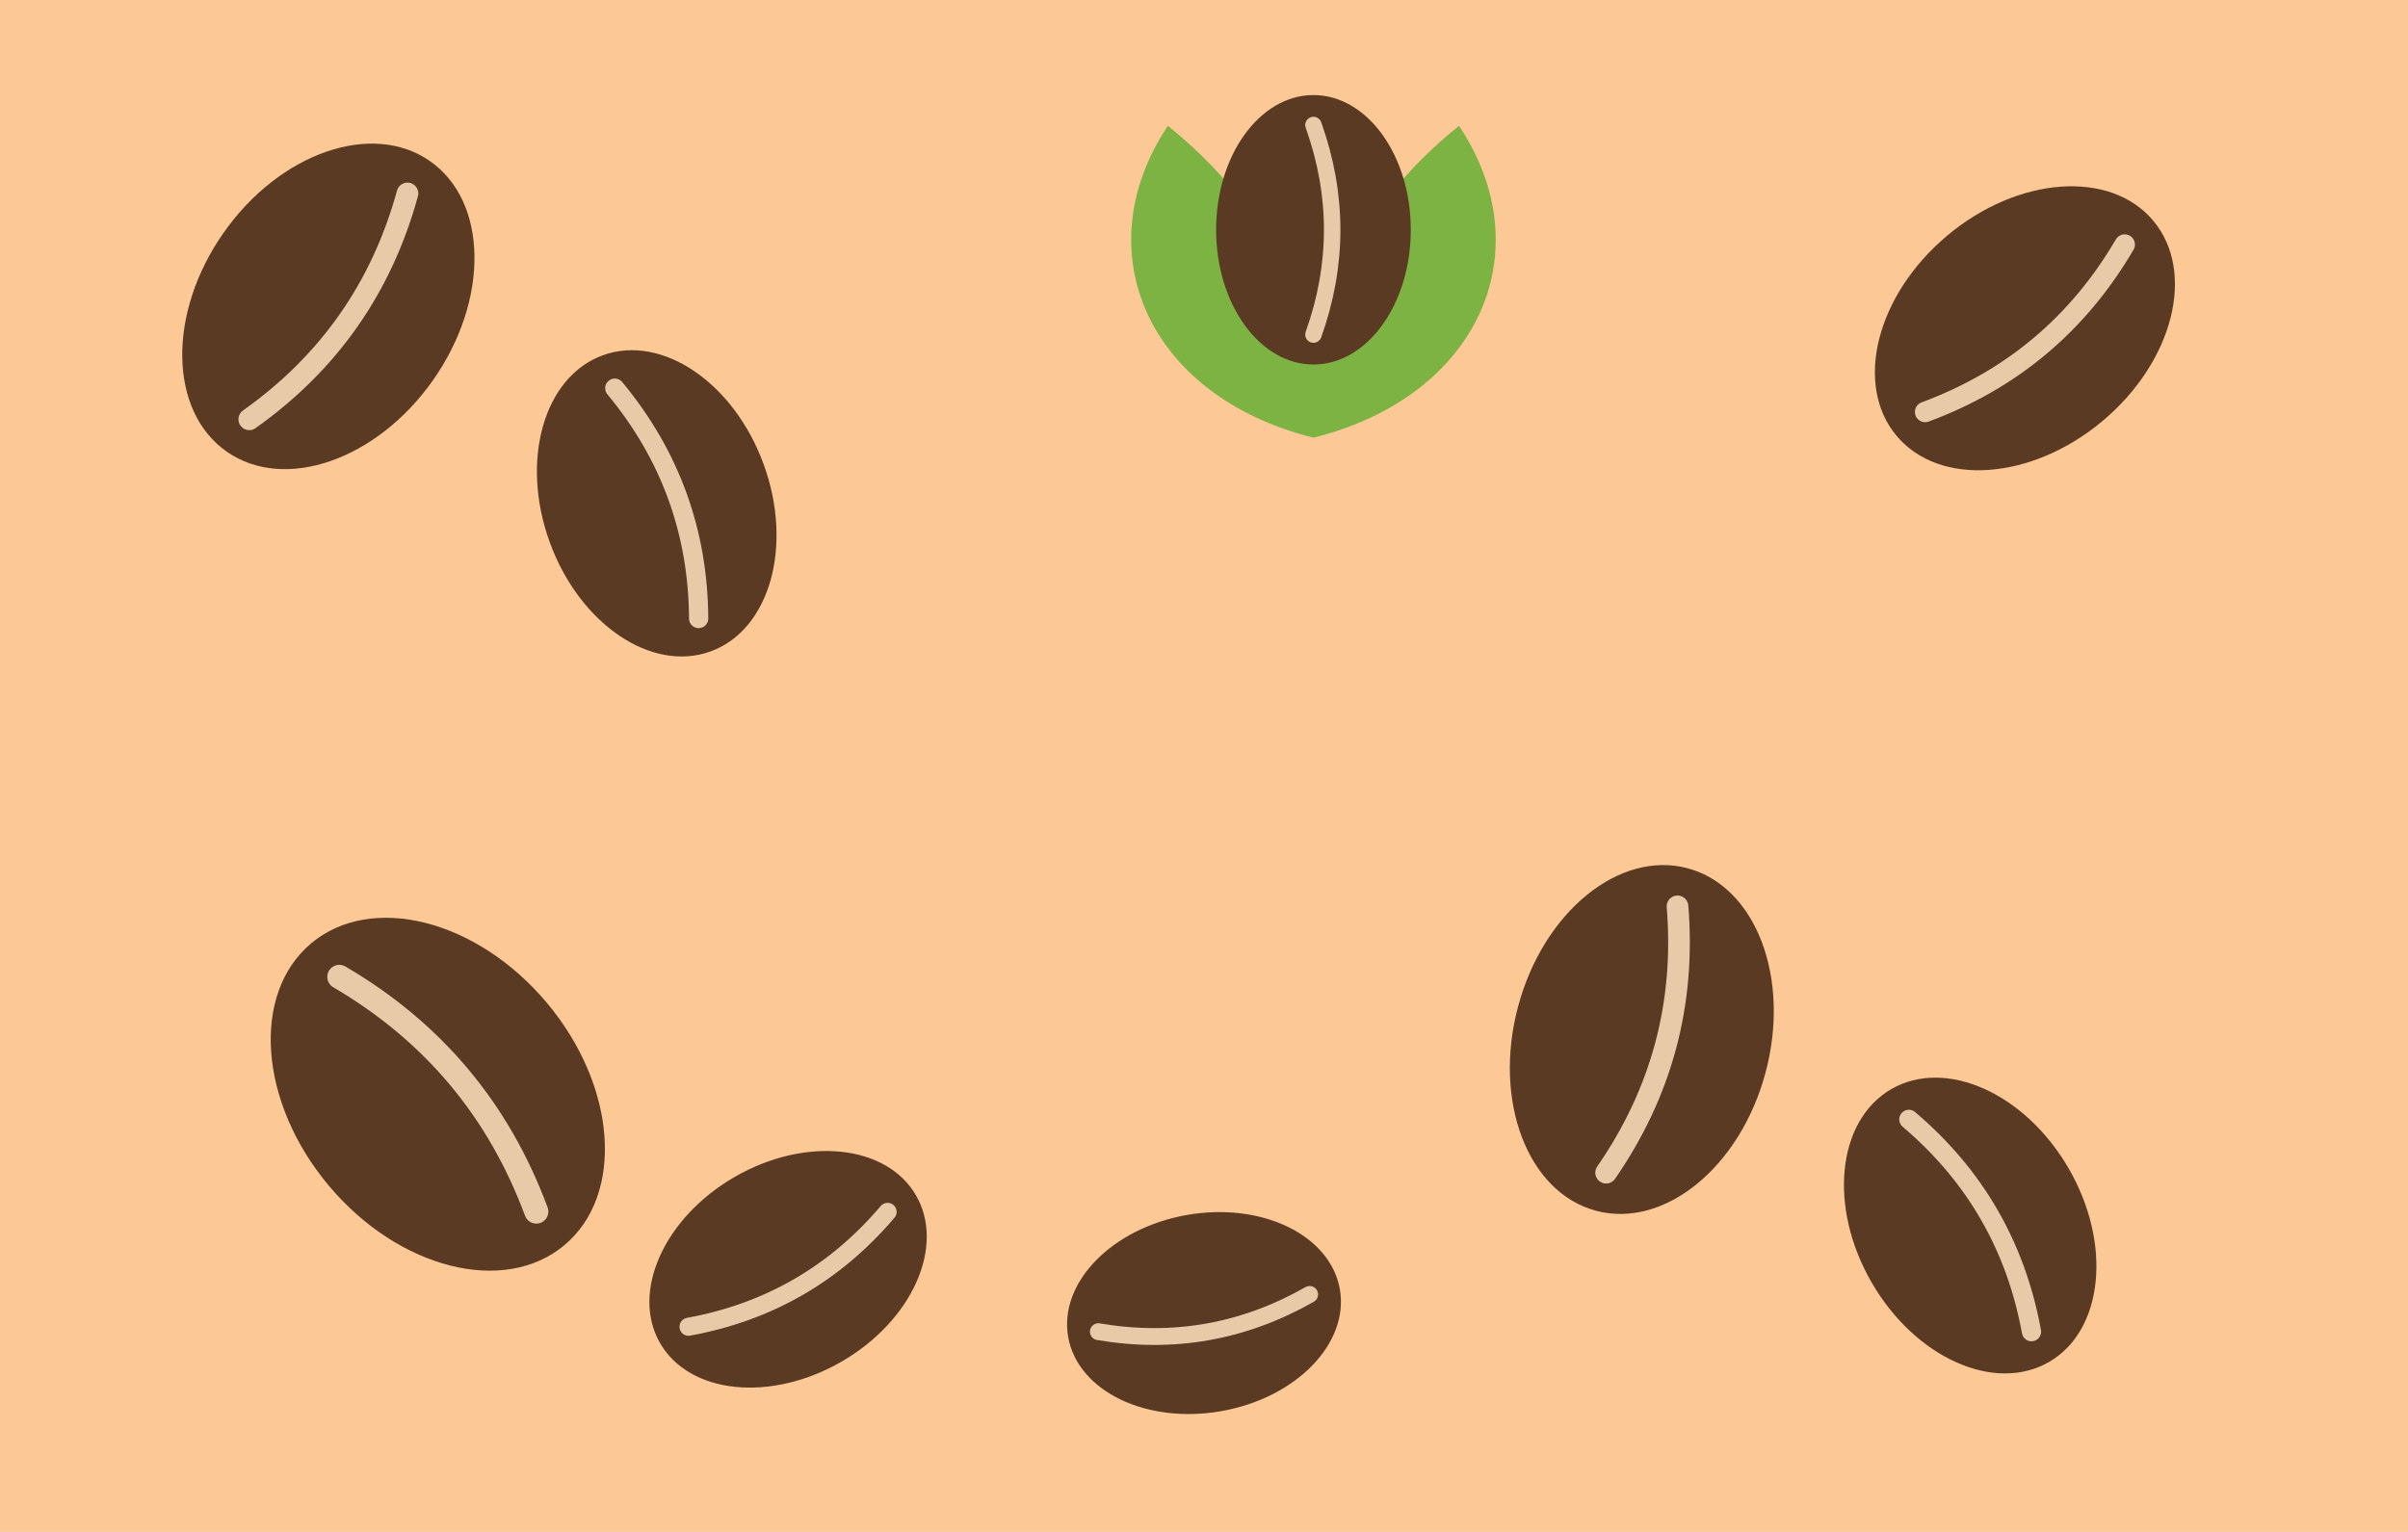
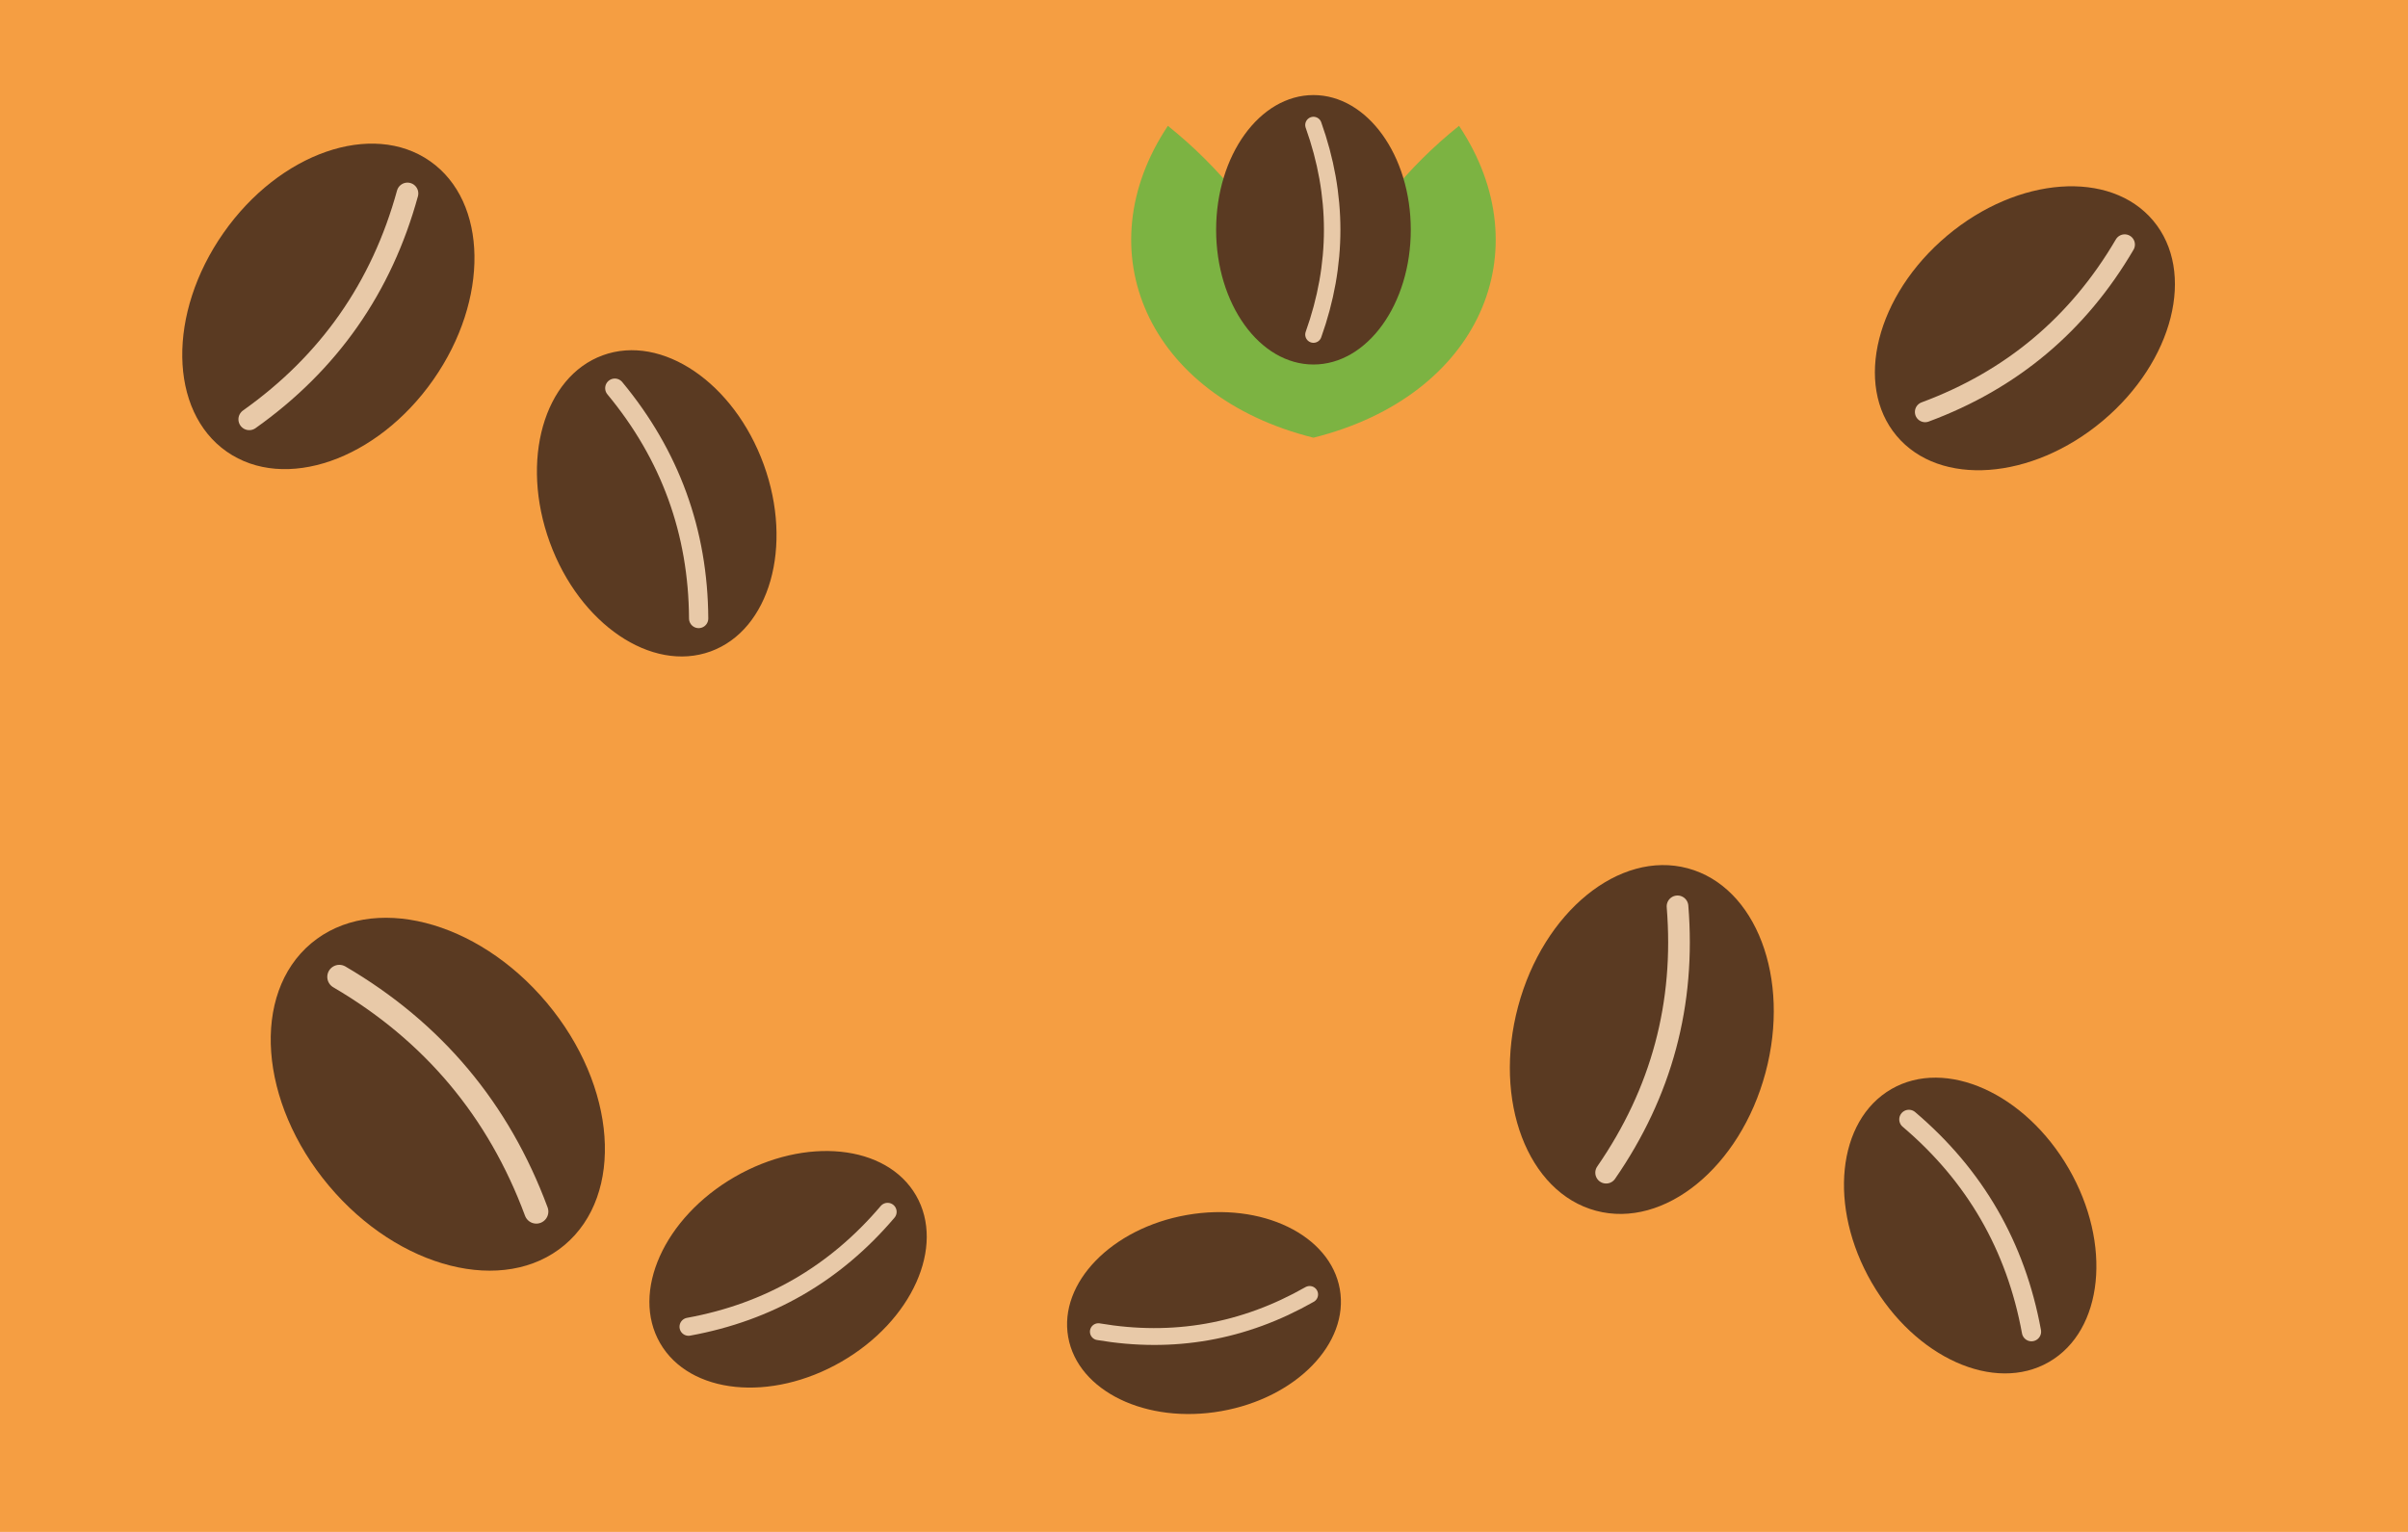
<svg xmlns="http://www.w3.org/2000/svg" width="220" height="140" viewBox="0 0 220 140">
  <defs>
    <style>
      .grano { fill: #5a3a22; }
      .grano-raya { stroke: #e8c9a8; stroke-width: 2.2; fill: none; stroke-linecap: round; }
      .hoja { fill: #7cb342; }
    </style>
    <g id="granoCafe">
      <ellipse class="grano" cx="0" cy="0" rx="13" ry="18" />
      <path class="grano-raya" d="M 0 -14 Q 5 0 0 14" />
    </g>
    <g id="hojasCafe">
      <path class="hoja" d="M0 0 C -16 -4 -22 -18 -14 -30 C -4 -22 2 -10 0 0 Z" />
      <path class="hoja" d="M0 0 C 16 -4 22 -18 14 -30 C 4 -22 -2 -10 0 0 Z" />
      <use href="#granoCafe" transform="translate(0,-20) scale(0.72)" />
    </g>
  </defs>
-   <rect width="220" height="140" fill="#fcc896" />
+   <rect width="220" height="140" fill="#f59e42" />
  <use href="#granoCafe" transform="translate(30,28) rotate(35) scale(0.9)" />
  <use href="#granoCafe" transform="translate(60,46) rotate(-20) scale(0.8)" />
  <use href="#hojasCafe" transform="translate(120,40) scale(0.95)" />
  <use href="#granoCafe" transform="translate(185,30) rotate(50) scale(0.85)" />
  <use href="#granoCafe" transform="translate(40,100) rotate(-40) scale(1.0)" />
  <use href="#granoCafe" transform="translate(72,116) rotate(60) scale(0.75)" />
  <use href="#granoCafe" transform="translate(150,95) rotate(15) scale(0.9)" />
  <use href="#granoCafe" transform="translate(180,112) rotate(-30) scale(0.8)" />
  <use href="#granoCafe" transform="translate(110,120) rotate(80) scale(0.7)" />
</svg>
